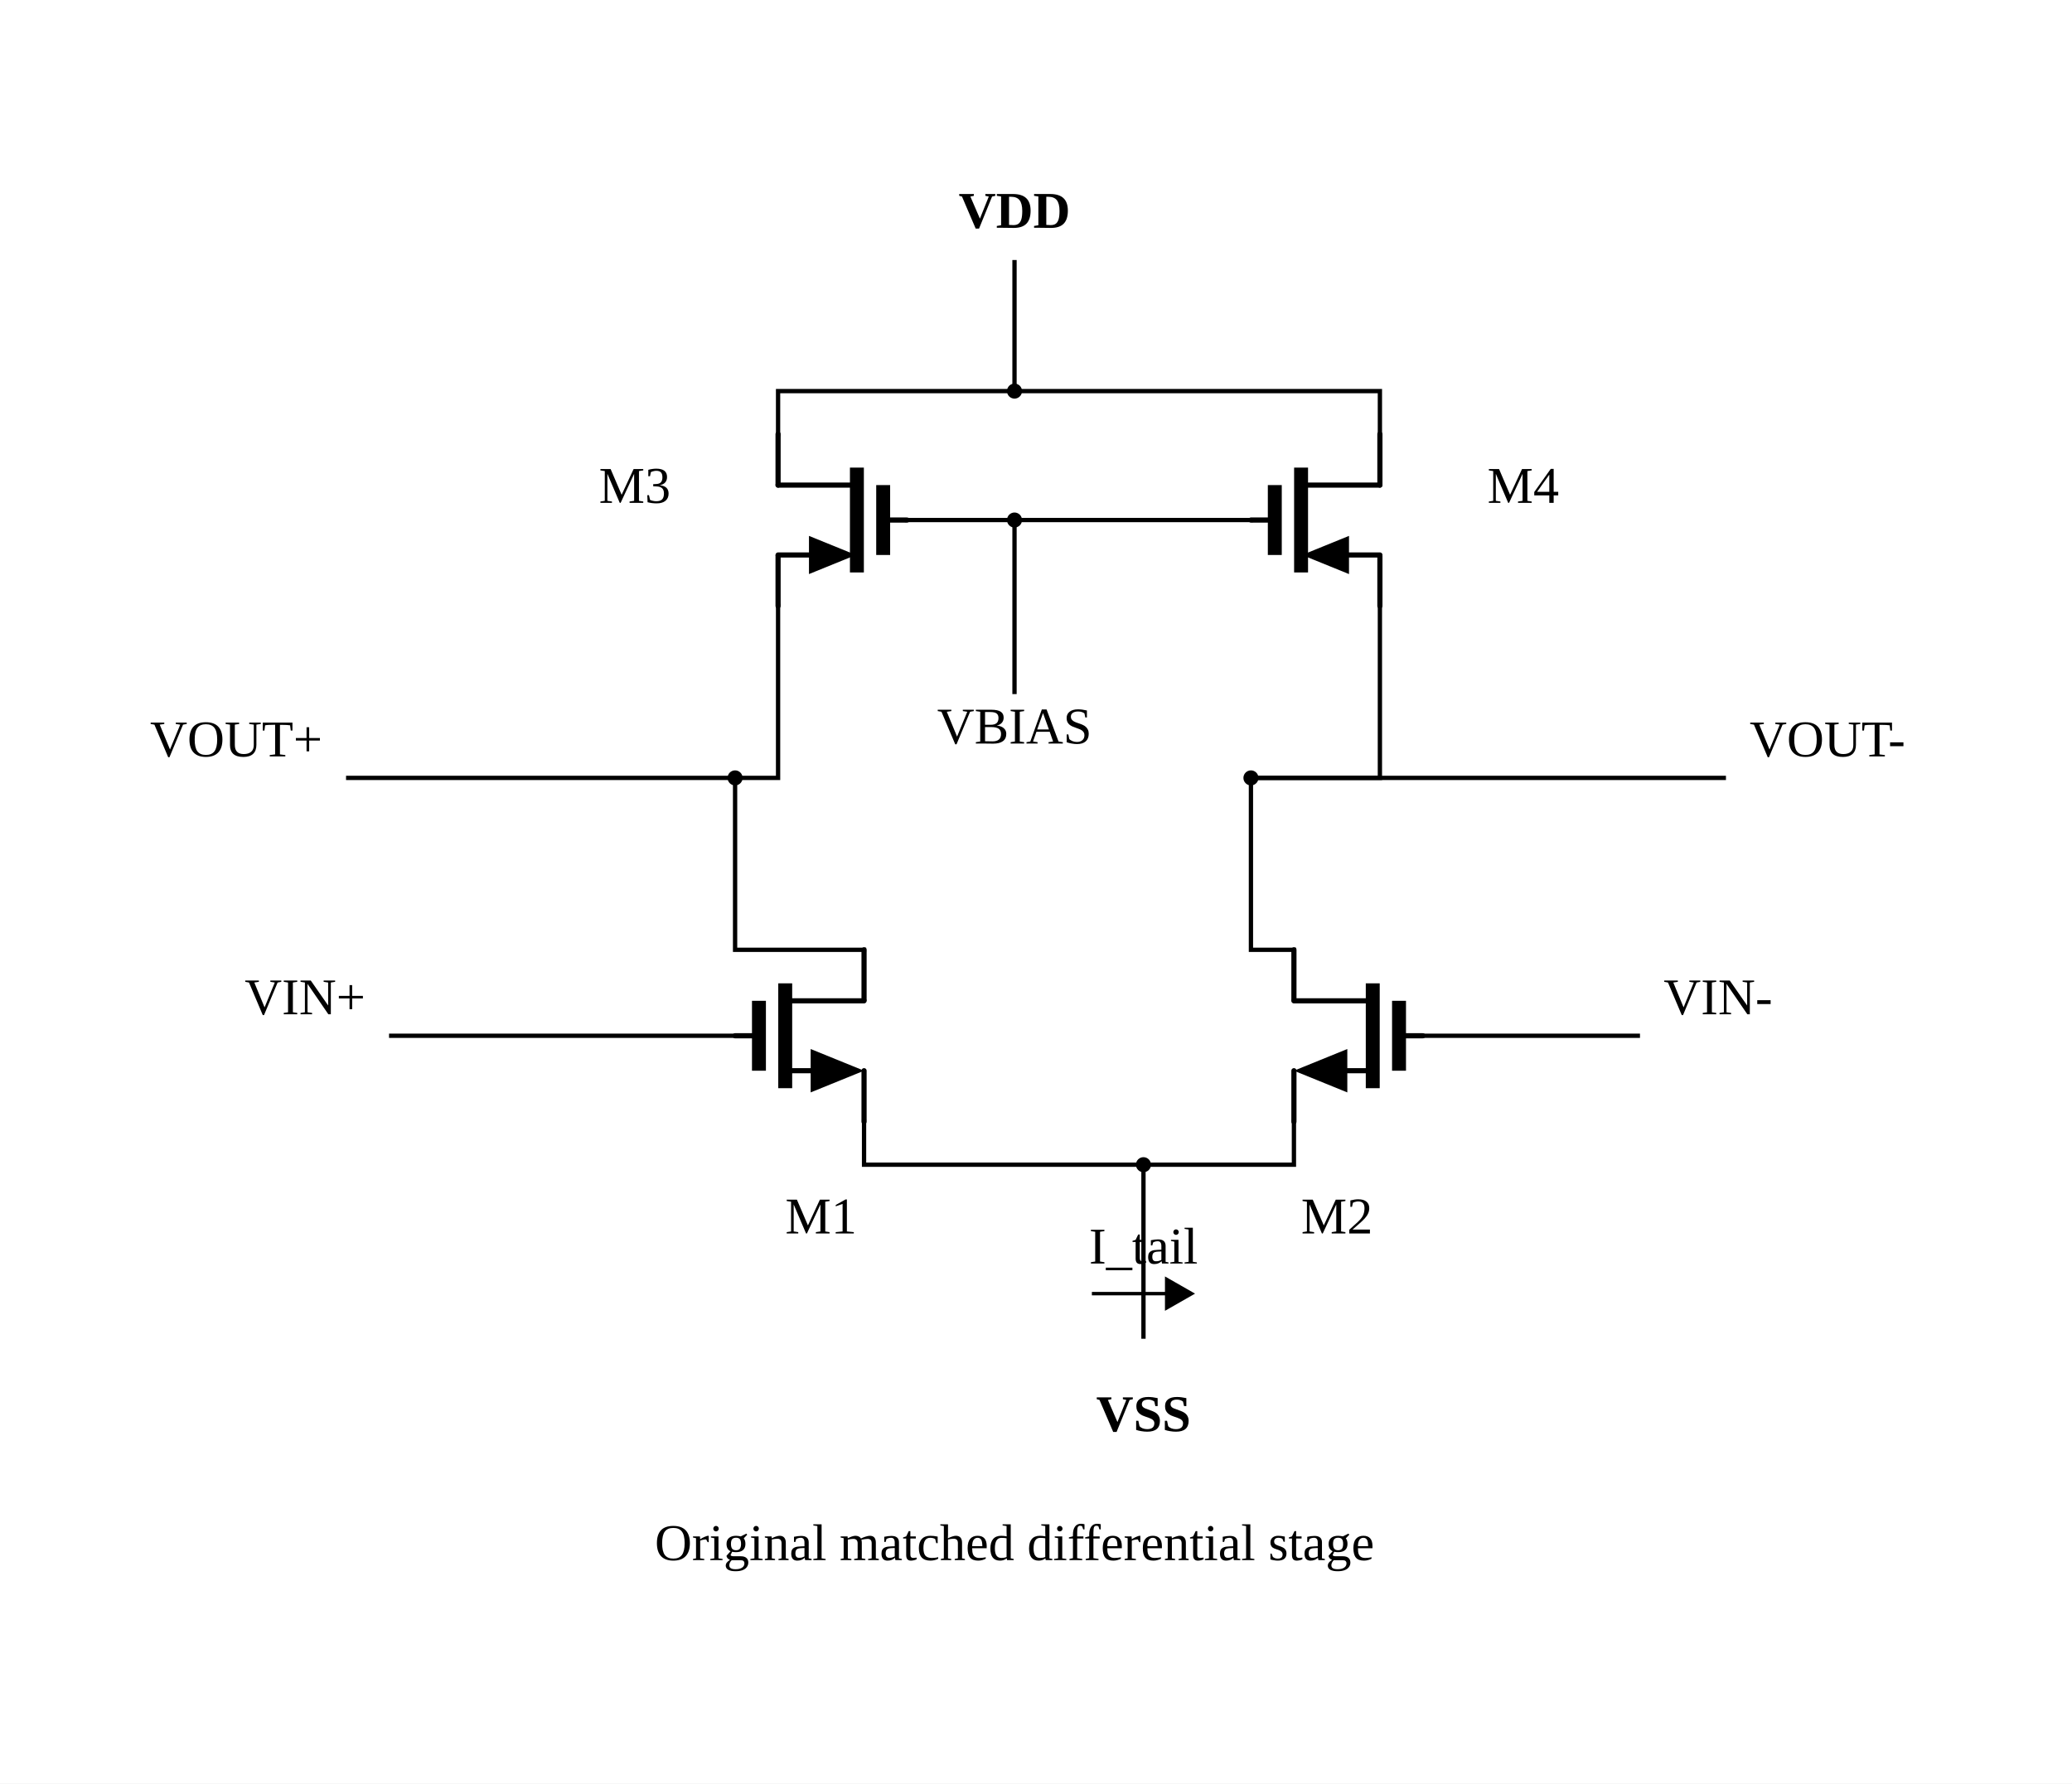
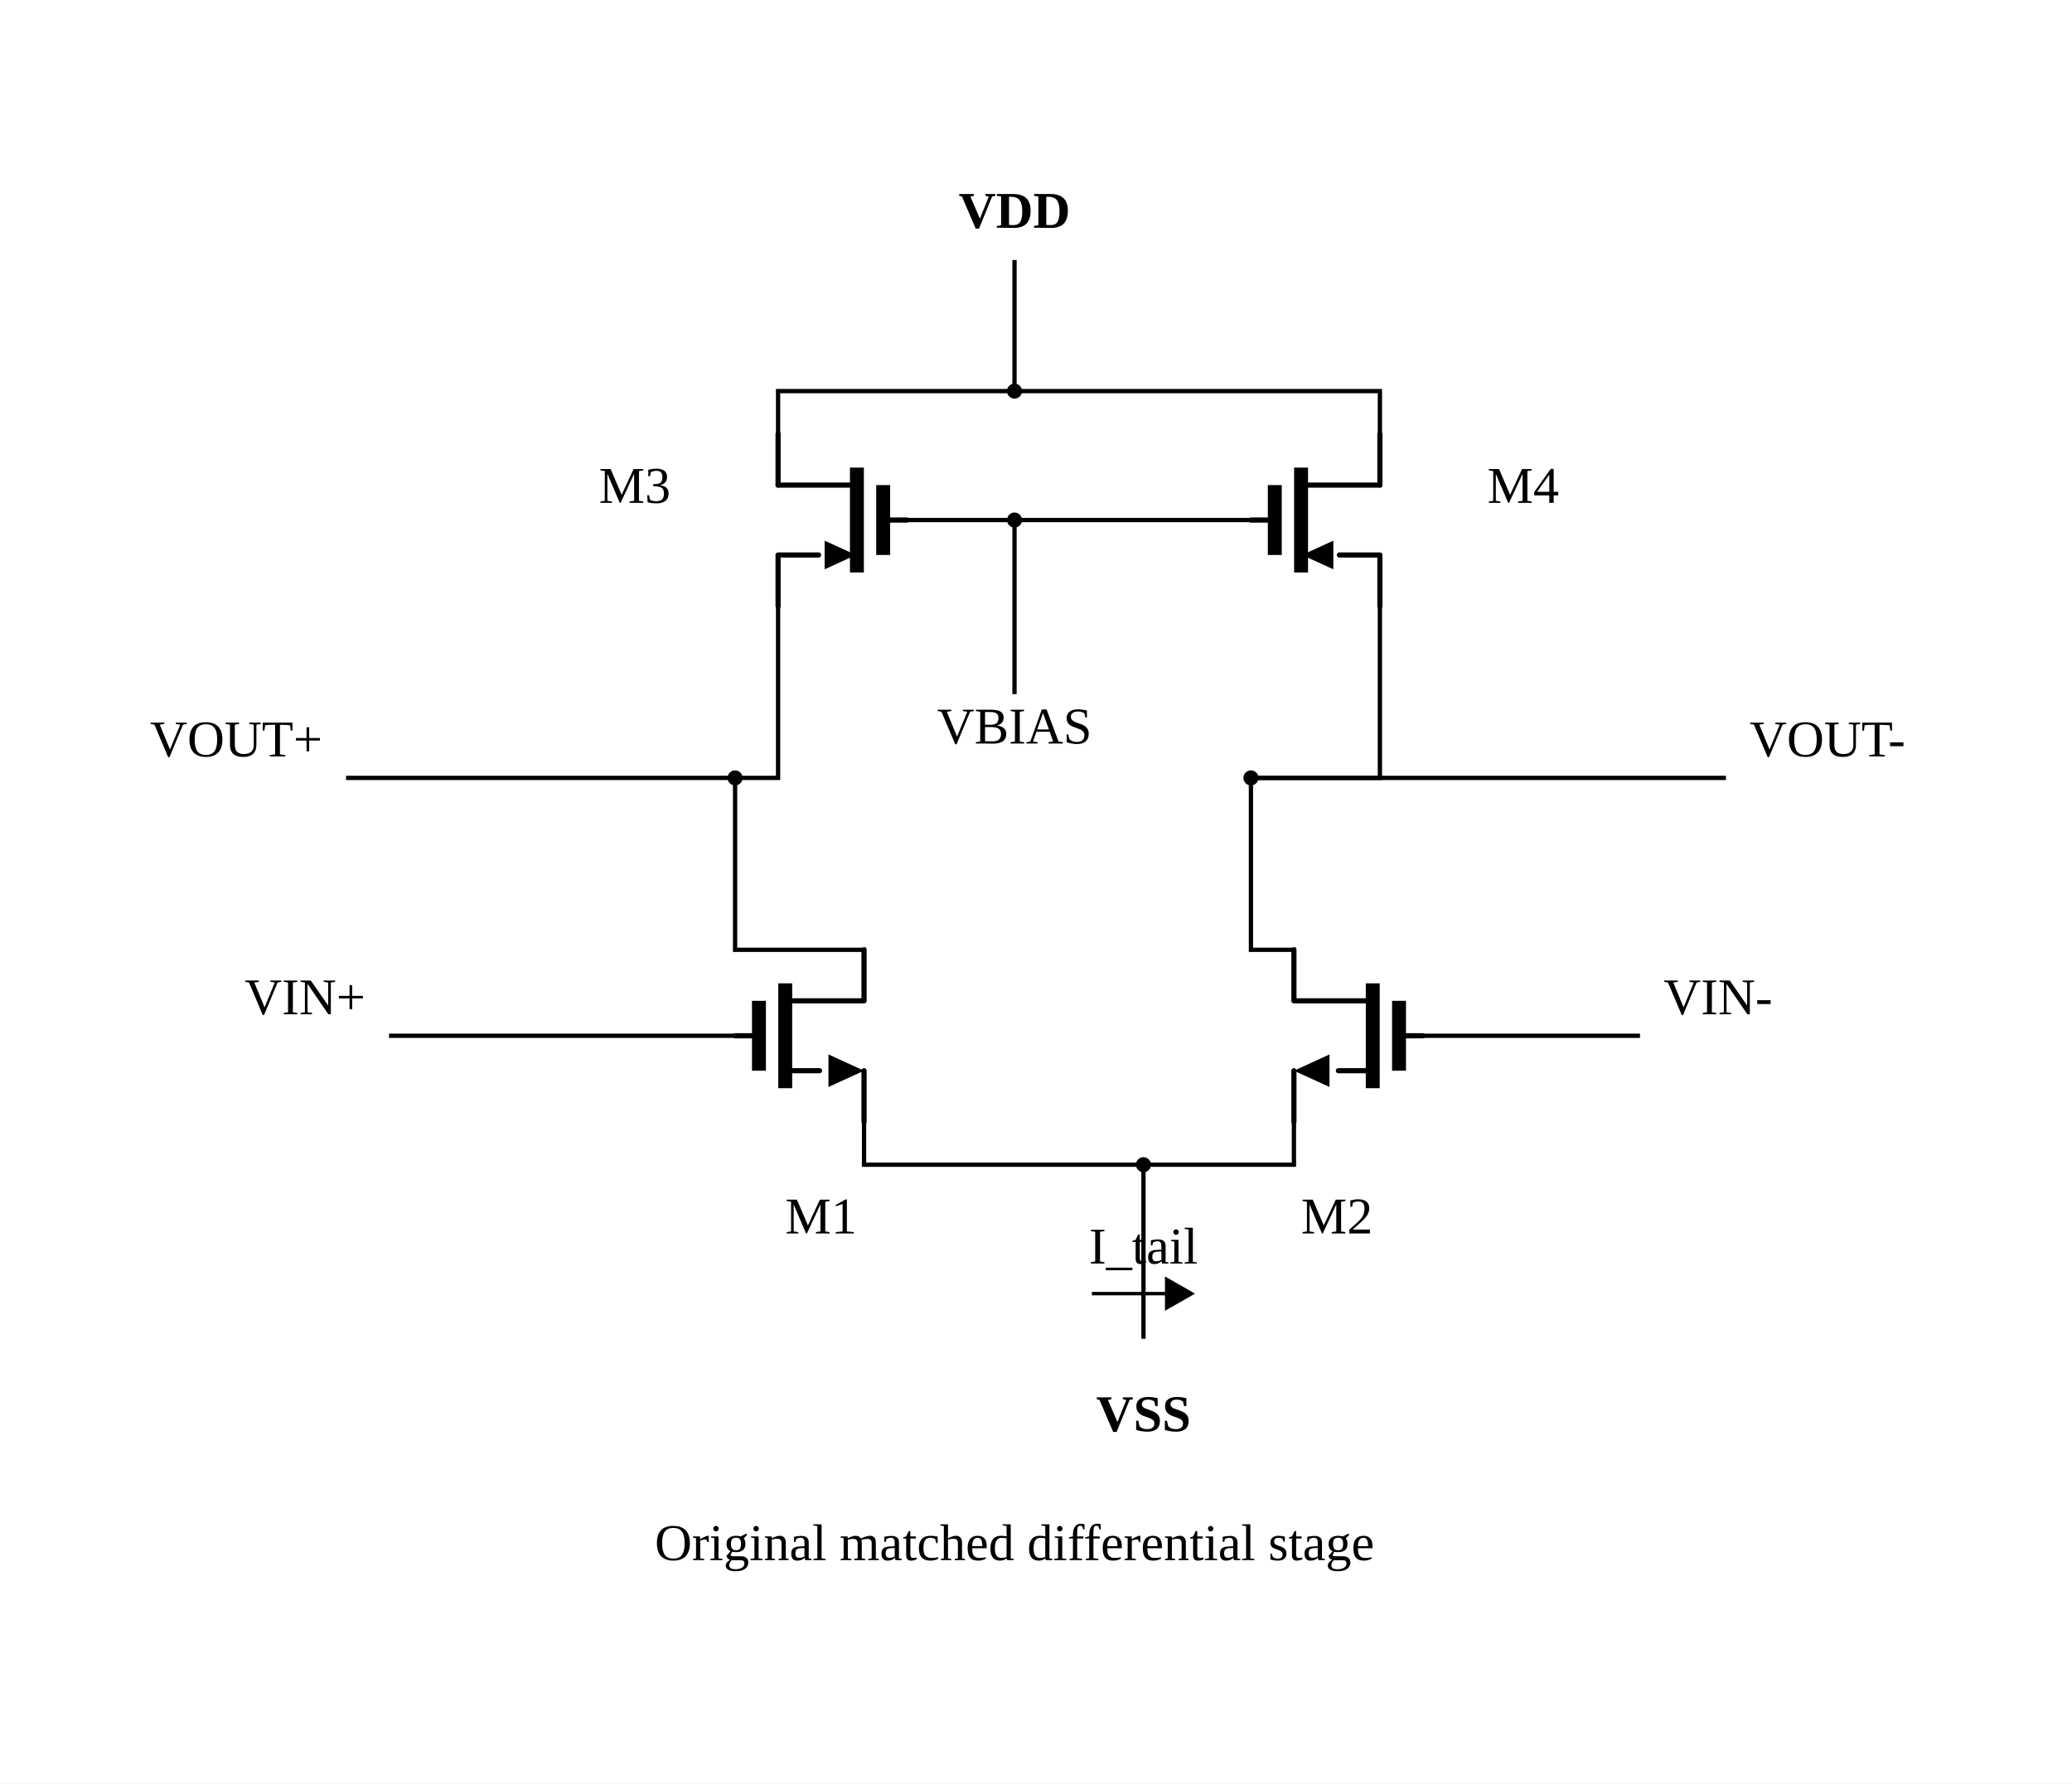
<svg xmlns="http://www.w3.org/2000/svg" viewBox="-11 -41 482 415" role="img" aria-labelledby="title" data-style-profile="textbook-monochrome-v1">
  <rect x="-11" y="-41" width="482" height="415" fill="#fff" />
  <style>text{fill:#000;font-family:Georgia,'Times New Roman',serif;font-size:12px}path,polyline,line,circle{vector-effect:non-scaling-stroke}</style>
  <g data-layer="formal">
    <g data-layer="routes">
      <polyline data-object-id="route-bias-feed" data-net-id="net-bias" points="225,80 225,120" fill="none" stroke="#000" stroke-width="1" stroke-linecap="square" stroke-linejoin="miter" />
      <polyline data-object-id="route-bias-left" data-net-id="net-bias" points="200,80 225,80" fill="none" stroke="#000" stroke-width="1" stroke-linecap="square" stroke-linejoin="miter" />
      <polyline data-object-id="route-bias-right" data-net-id="net-bias" points="225,80 280,80" fill="none" stroke="#000" stroke-width="1" stroke-linecap="square" stroke-linejoin="miter" />
      <polyline data-object-id="route-outn-bottom" data-net-id="net-voutn" points="280,140 280,180 290,180" fill="none" stroke="#000" stroke-width="1" stroke-linecap="square" stroke-linejoin="miter" />
      <polyline data-object-id="route-outn-port" data-net-id="net-voutn" points="280,140 390,140" fill="none" stroke="#000" stroke-width="1" stroke-linecap="square" stroke-linejoin="miter" />
      <polyline data-object-id="route-outn-top" data-net-id="net-voutn" points="310,100 310,140 280,140" fill="none" stroke="#000" stroke-width="1" stroke-linecap="square" stroke-linejoin="miter" />
      <polyline data-object-id="route-outp-bottom" data-net-id="net-voutp" points="160,140 160,180 190,180" fill="none" stroke="#000" stroke-width="1" stroke-linecap="square" stroke-linejoin="miter" />
      <polyline data-object-id="route-outp-port" data-net-id="net-voutp" points="70,140 160,140" fill="none" stroke="#000" stroke-width="1" stroke-linecap="square" stroke-linejoin="miter" />
      <polyline data-object-id="route-outp-top" data-net-id="net-voutp" points="170,100 170,140 160,140" fill="none" stroke="#000" stroke-width="1" stroke-linecap="square" stroke-linejoin="miter" />
      <polyline data-object-id="route-vdd-feed" data-net-id="net-vdd" points="225,20 225,50" fill="none" stroke="#000" stroke-width="1" stroke-linecap="square" stroke-linejoin="miter" />
      <polyline data-object-id="route-vdd-left" data-net-id="net-vdd" points="225,50 170,50 170,60" fill="none" stroke="#000" stroke-width="1" stroke-linecap="square" stroke-linejoin="miter" />
      <polyline data-object-id="route-vdd-right" data-net-id="net-vdd" points="225,50 310,50 310,60" fill="none" stroke="#000" stroke-width="1" stroke-linecap="square" stroke-linejoin="miter" />
      <polyline data-object-id="route-vinn" data-net-id="net-vinn" points="320,200 370,200" fill="none" stroke="#000" stroke-width="1" stroke-linecap="square" stroke-linejoin="miter" />
      <polyline data-object-id="route-vinp" data-net-id="net-vinp" points="80,200 160,200" fill="none" stroke="#000" stroke-width="1" stroke-linecap="square" stroke-linejoin="miter" />
      <polyline data-object-id="route-vss-feed" data-net-id="net-vss" points="255,230 255,270" fill="none" stroke="#000" stroke-width="1" stroke-linecap="square" stroke-linejoin="miter" />
      <polyline data-object-id="route-vss-left" data-net-id="net-vss" points="190,220 190,230 255,230" fill="none" stroke="#000" stroke-width="1" stroke-linecap="square" stroke-linejoin="miter" />
      <polyline data-object-id="route-vss-right" data-net-id="net-vss" points="290,220 290,230 255,230" fill="none" stroke="#000" stroke-width="1" stroke-linecap="square" stroke-linejoin="miter" />
    </g>
    <g data-layer="junctions">
      <circle data-object-id="junction-bias" cx="225" cy="80" r="1.75" fill="#000" />
      <circle data-object-id="junction-outn" cx="280" cy="140" r="1.75" fill="#000" />
      <circle data-object-id="junction-outp" cx="160" cy="140" r="1.75" fill="#000" />
      <circle data-object-id="junction-vdd" cx="225" cy="50" r="1.75" fill="#000" />
      <circle data-object-id="junction-vss" cx="255" cy="230" r="1.75" fill="#000" />
    </g>
    <g data-layer="symbols">
      <g data-object-id="M1" data-symbol-id="nmos">
        <g transform="translate(180 200) rotate(0)">
          <g fill="none" stroke="#000" stroke-width="1" stroke-linecap="square" stroke-linejoin="miter">
            <line x1="-8.118" y1="-8.132" x2="10" y2="-8.132" stroke-width="1.2" stroke-linecap="round" stroke-linejoin="round" />
            <polygon points="-9.957,-12.198 -9.957,12.198 -6.717,12.198 -6.717,-12.198" fill="#000" stroke="none" />
            <polygon points="-16.069,-8.132 -16.069,8.132 -12.829,8.132 -12.829,-8.132" fill="#000" stroke="none" />
            <line x1="10" y1="8.132" x2="10" y2="20" stroke-width="1.2" stroke-linecap="round" stroke-linejoin="round" />
            <line x1="-14.449" y1="0" x2="-20" y2="0" stroke-width="1.2" stroke-linecap="round" stroke-linejoin="round" />
            <line x1="10" y1="-8.349" x2="10" y2="-20" stroke-width="1.2" stroke-linecap="round" stroke-linejoin="round" />
            <line x1="-7.899" y1="8.132" x2="-0.35" y2="8.132" stroke-width="1.2" stroke-linecap="round" stroke-linejoin="round" />
-             <polygon points="10,8.132 -2.42,13.181 -2.42,3.083" fill="#000" stroke="none" />
+             <polygon points="10,8.132 1.72,11.919 1.72,4.345" fill="#000" stroke="none" />
          </g>
        </g>
      </g>
      <g data-object-id="M2" data-symbol-id="nmos">
        <g transform="translate(300 200) rotate(0) scale(-1 1)">
          <g fill="none" stroke="#000" stroke-width="1" stroke-linecap="square" stroke-linejoin="miter">
            <line x1="-8.118" y1="-8.132" x2="10" y2="-8.132" stroke-width="1.2" stroke-linecap="round" stroke-linejoin="round" />
            <polygon points="-9.957,-12.198 -9.957,12.198 -6.717,12.198 -6.717,-12.198" fill="#000" stroke="none" />
            <polygon points="-16.069,-8.132 -16.069,8.132 -12.829,8.132 -12.829,-8.132" fill="#000" stroke="none" />
            <line x1="10" y1="8.132" x2="10" y2="20" stroke-width="1.2" stroke-linecap="round" stroke-linejoin="round" />
            <line x1="-14.449" y1="0" x2="-20" y2="0" stroke-width="1.2" stroke-linecap="round" stroke-linejoin="round" />
            <line x1="10" y1="-8.349" x2="10" y2="-20" stroke-width="1.2" stroke-linecap="round" stroke-linejoin="round" />
            <line x1="-7.899" y1="8.132" x2="-0.35" y2="8.132" stroke-width="1.2" stroke-linecap="round" stroke-linejoin="round" />
-             <polygon points="10,8.132 -2.42,13.181 -2.42,3.083" fill="#000" stroke="none" />
+             <polygon points="10,8.132 1.72,11.919 1.72,4.345" fill="#000" stroke="none" />
          </g>
        </g>
      </g>
      <g data-object-id="M3" data-symbol-id="pmos">
        <g transform="translate(180 80) rotate(180)">
          <g fill="none" stroke="#000" stroke-width="1" stroke-linecap="square" stroke-linejoin="miter">
            <line x1="-7.899" y1="8.132" x2="10" y2="8.132" stroke-width="1.2" stroke-linecap="round" stroke-linejoin="round" />
            <polygon points="-9.957,-12.198 -9.957,12.198 -6.717,12.198 -6.717,-12.198" fill="#000" stroke="none" />
            <polygon points="-16.069,-8.132 -16.069,8.132 -12.829,8.132 -12.829,-8.132" fill="#000" stroke="none" />
            <line x1="10" y1="8.132" x2="10" y2="20" stroke-width="1.2" stroke-linecap="round" stroke-linejoin="round" />
            <line x1="-14.449" y1="0" x2="-20" y2="0" stroke-width="1.2" stroke-linecap="round" stroke-linejoin="round" />
            <line x1="10" y1="-8.349" x2="10" y2="-20" stroke-width="1.2" stroke-linecap="round" stroke-linejoin="round" />
            <line x1="0.576" y1="-8.132" x2="10" y2="-8.132" stroke-width="1.2" stroke-linecap="round" stroke-linejoin="round" />
-             <polygon points="-8.118,-8.132 2.812,-3.689 2.812,-12.575" fill="#000" stroke="none" />
+             <polygon points="-8.118,-8.132 -0.831,-4.8 -0.831,-11.464" fill="#000" stroke="none" />
          </g>
        </g>
      </g>
      <g data-object-id="M4" data-symbol-id="pmos">
        <g transform="translate(300 80) rotate(180) scale(-1 1)">
          <g fill="none" stroke="#000" stroke-width="1" stroke-linecap="square" stroke-linejoin="miter">
            <line x1="-7.899" y1="8.132" x2="10" y2="8.132" stroke-width="1.2" stroke-linecap="round" stroke-linejoin="round" />
            <polygon points="-9.957,-12.198 -9.957,12.198 -6.717,12.198 -6.717,-12.198" fill="#000" stroke="none" />
            <polygon points="-16.069,-8.132 -16.069,8.132 -12.829,8.132 -12.829,-8.132" fill="#000" stroke="none" />
            <line x1="10" y1="8.132" x2="10" y2="20" stroke-width="1.2" stroke-linecap="round" stroke-linejoin="round" />
            <line x1="-14.449" y1="0" x2="-20" y2="0" stroke-width="1.2" stroke-linecap="round" stroke-linejoin="round" />
            <line x1="10" y1="-8.349" x2="10" y2="-20" stroke-width="1.2" stroke-linecap="round" stroke-linejoin="round" />
            <line x1="0.576" y1="-8.132" x2="10" y2="-8.132" stroke-width="1.2" stroke-linecap="round" stroke-linejoin="round" />
-             <polygon points="-8.118,-8.132 2.812,-3.689 2.812,-12.575" fill="#000" stroke="none" />
+             <polygon points="-8.118,-8.132 -0.831,-4.8 -0.831,-11.464" fill="#000" stroke="none" />
          </g>
        </g>
      </g>
    </g>
    <g data-layer="annotations">
      <g data-object-id="annotation-tail" data-kind="route-marker" data-attached-object-id="net-vss">
        <g transform="rotate(0 255 260)">
          <line x1="243" y1="260" x2="265" y2="260" stroke="#000" stroke-width="0.8" />
          <polygon points="267,260 260,256 260,264" fill="#000" />
        </g>
        <text x="255" y="253" text-anchor="middle">I_tail</text>
      </g>
      <text data-object-id="label-bias" data-kind="net-label" data-attached-object-id="port-bias" x="225" y="132" text-anchor="middle" transform="rotate(0 225 132)">VBIAS</text>
      <text data-object-id="label-m1" data-kind="instance-label" data-attached-object-id="M1" x="180" y="246" text-anchor="middle" transform="rotate(0 180 246)">M1</text>
      <text data-object-id="label-m2" data-kind="instance-label" data-attached-object-id="M2" x="300" y="246" text-anchor="middle" transform="rotate(0 300 246)">M2</text>
      <text data-object-id="label-m3" data-kind="instance-label" data-attached-object-id="M3" x="145" y="76" text-anchor="end" transform="rotate(0 145 76)">M3</text>
      <text data-object-id="label-m4" data-kind="instance-label" data-attached-object-id="M4" x="335" y="76" text-anchor="start" transform="rotate(0 335 76)">M4</text>
      <text data-object-id="label-outn" data-kind="net-label" data-attached-object-id="port-voutn" x="396" y="135" text-anchor="start" transform="rotate(0 396 135)">VOUT-</text>
      <text data-object-id="label-outp" data-kind="net-label" data-attached-object-id="port-voutp" x="64" y="135" text-anchor="end" transform="rotate(0 64 135)">VOUT+</text>
      <text data-object-id="label-vdd" data-kind="power-label" data-attached-object-id="port-vdd" x="225" y="12" text-anchor="middle" transform="rotate(0 225 12)" font-weight="bold">VDD</text>
      <text data-object-id="label-vinn" data-kind="net-label" data-attached-object-id="port-vinn" x="376" y="195" text-anchor="start" transform="rotate(0 376 195)">VIN-</text>
      <text data-object-id="label-vinp" data-kind="net-label" data-attached-object-id="port-vinp" x="74" y="195" text-anchor="end" transform="rotate(0 74 195)">VIN+</text>
      <text data-object-id="label-vss" data-kind="power-label" data-attached-object-id="port-vss" x="255" y="292" text-anchor="middle" transform="rotate(0 255 292)" font-weight="bold">VSS</text>
    </g>
    <g data-layer="drafting">
      <text data-object-id="caption" data-kind="draft-text" x="225" y="322" text-anchor="middle" transform="rotate(0 225 322)" font-size="12">Original matched differential stage</text>
    </g>
  </g>
</svg>
